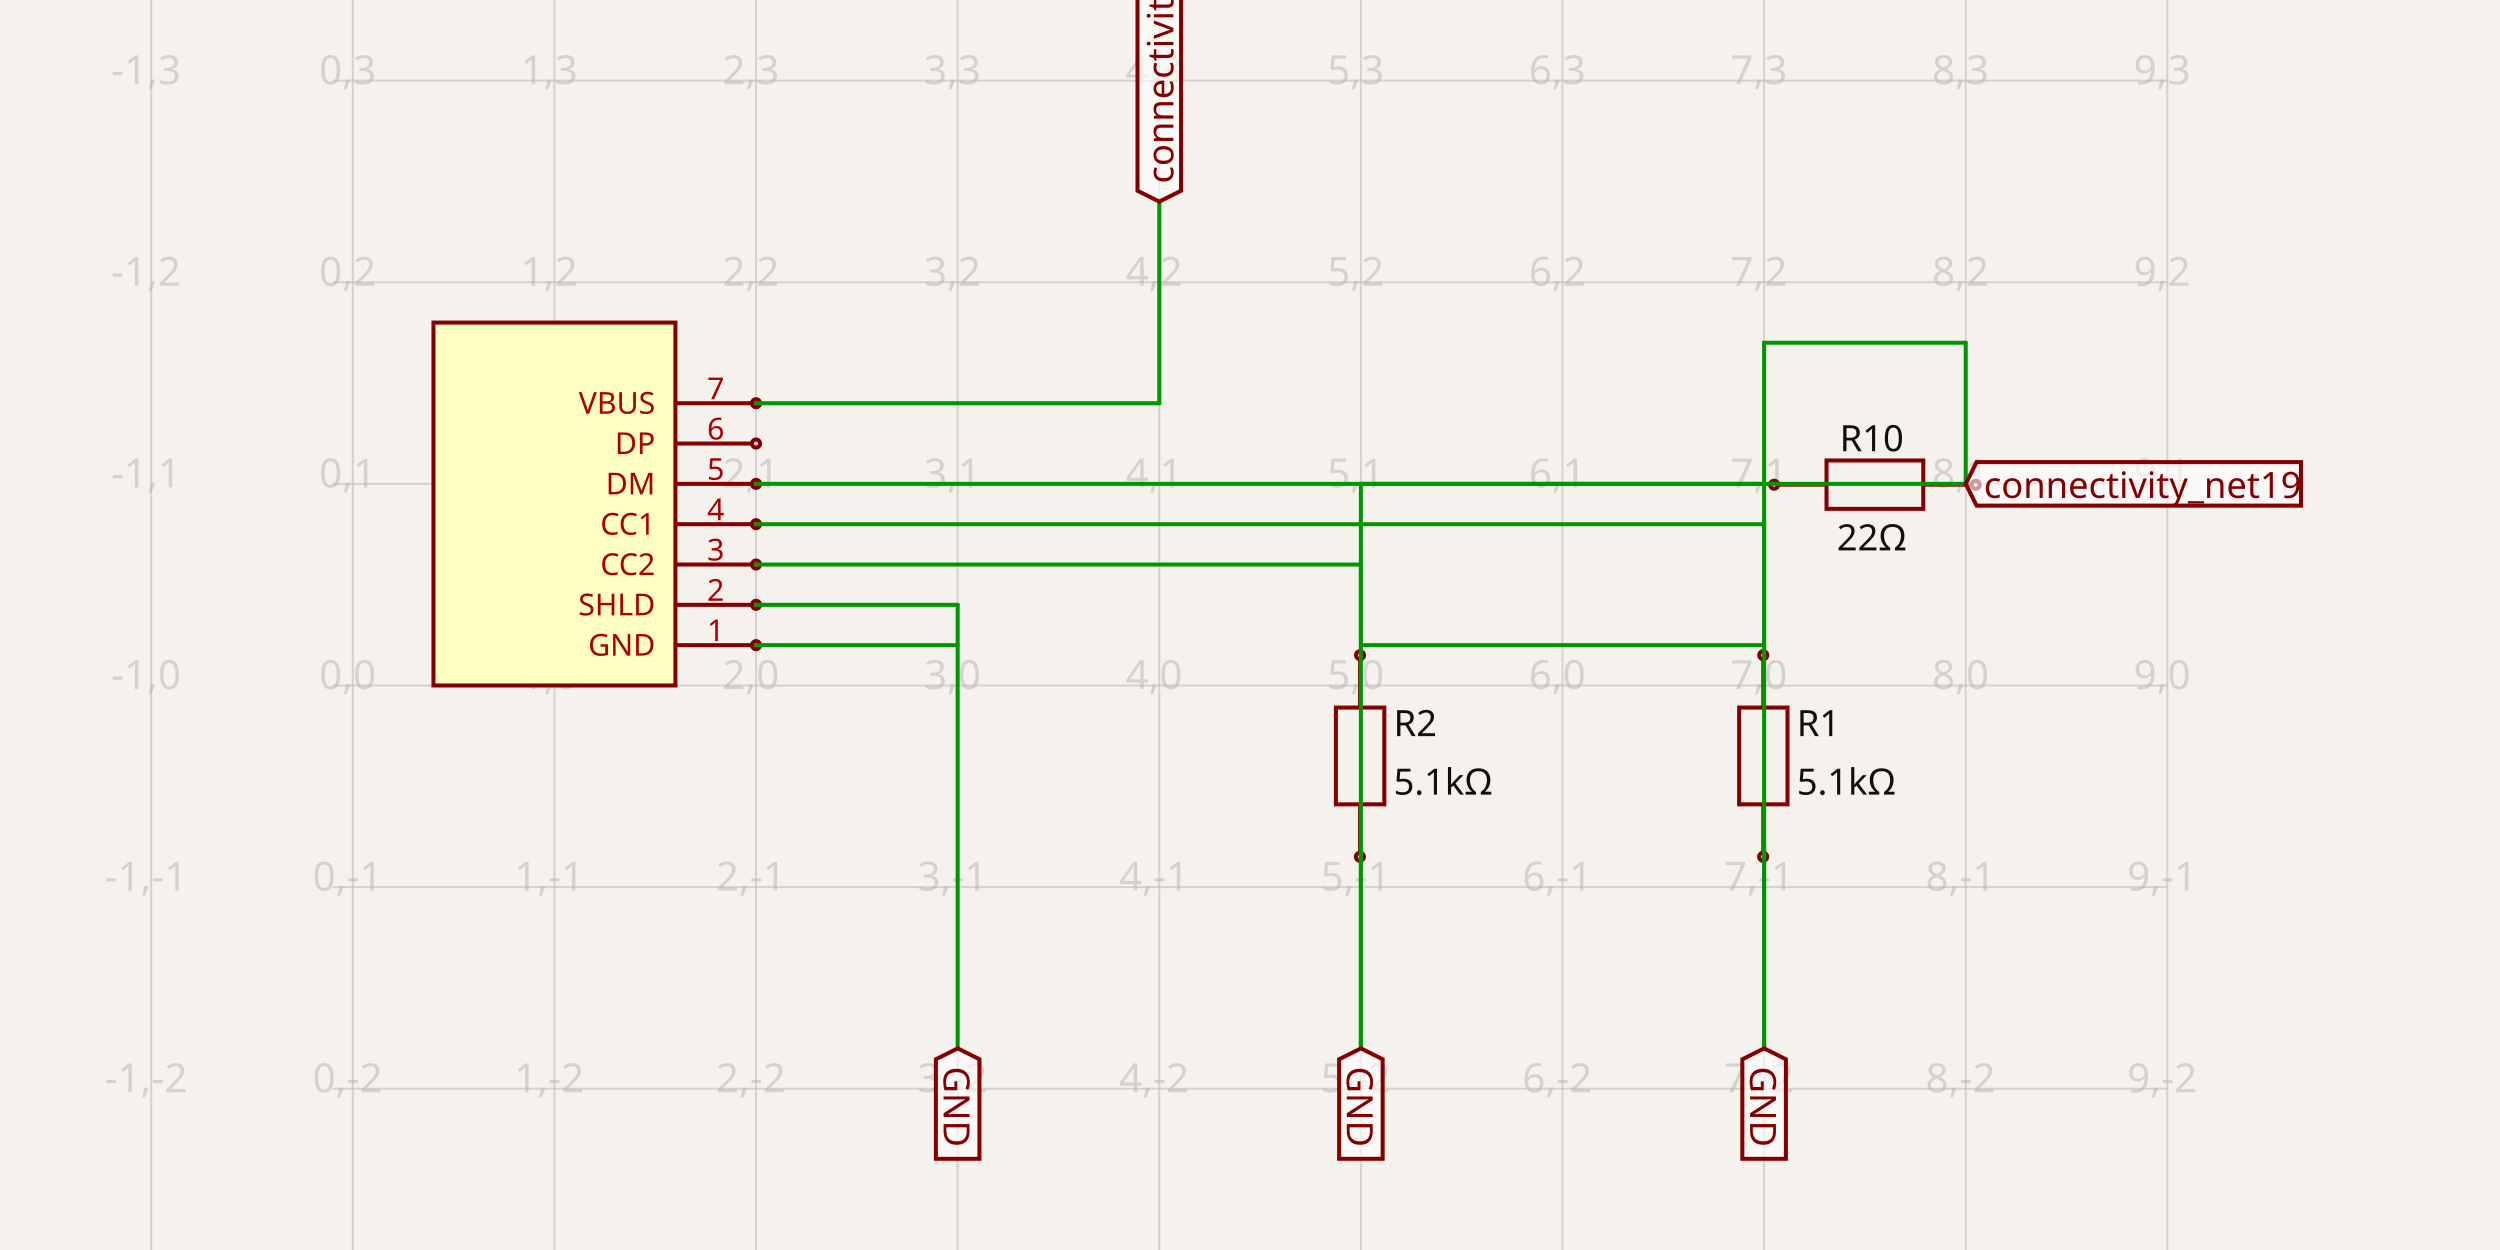
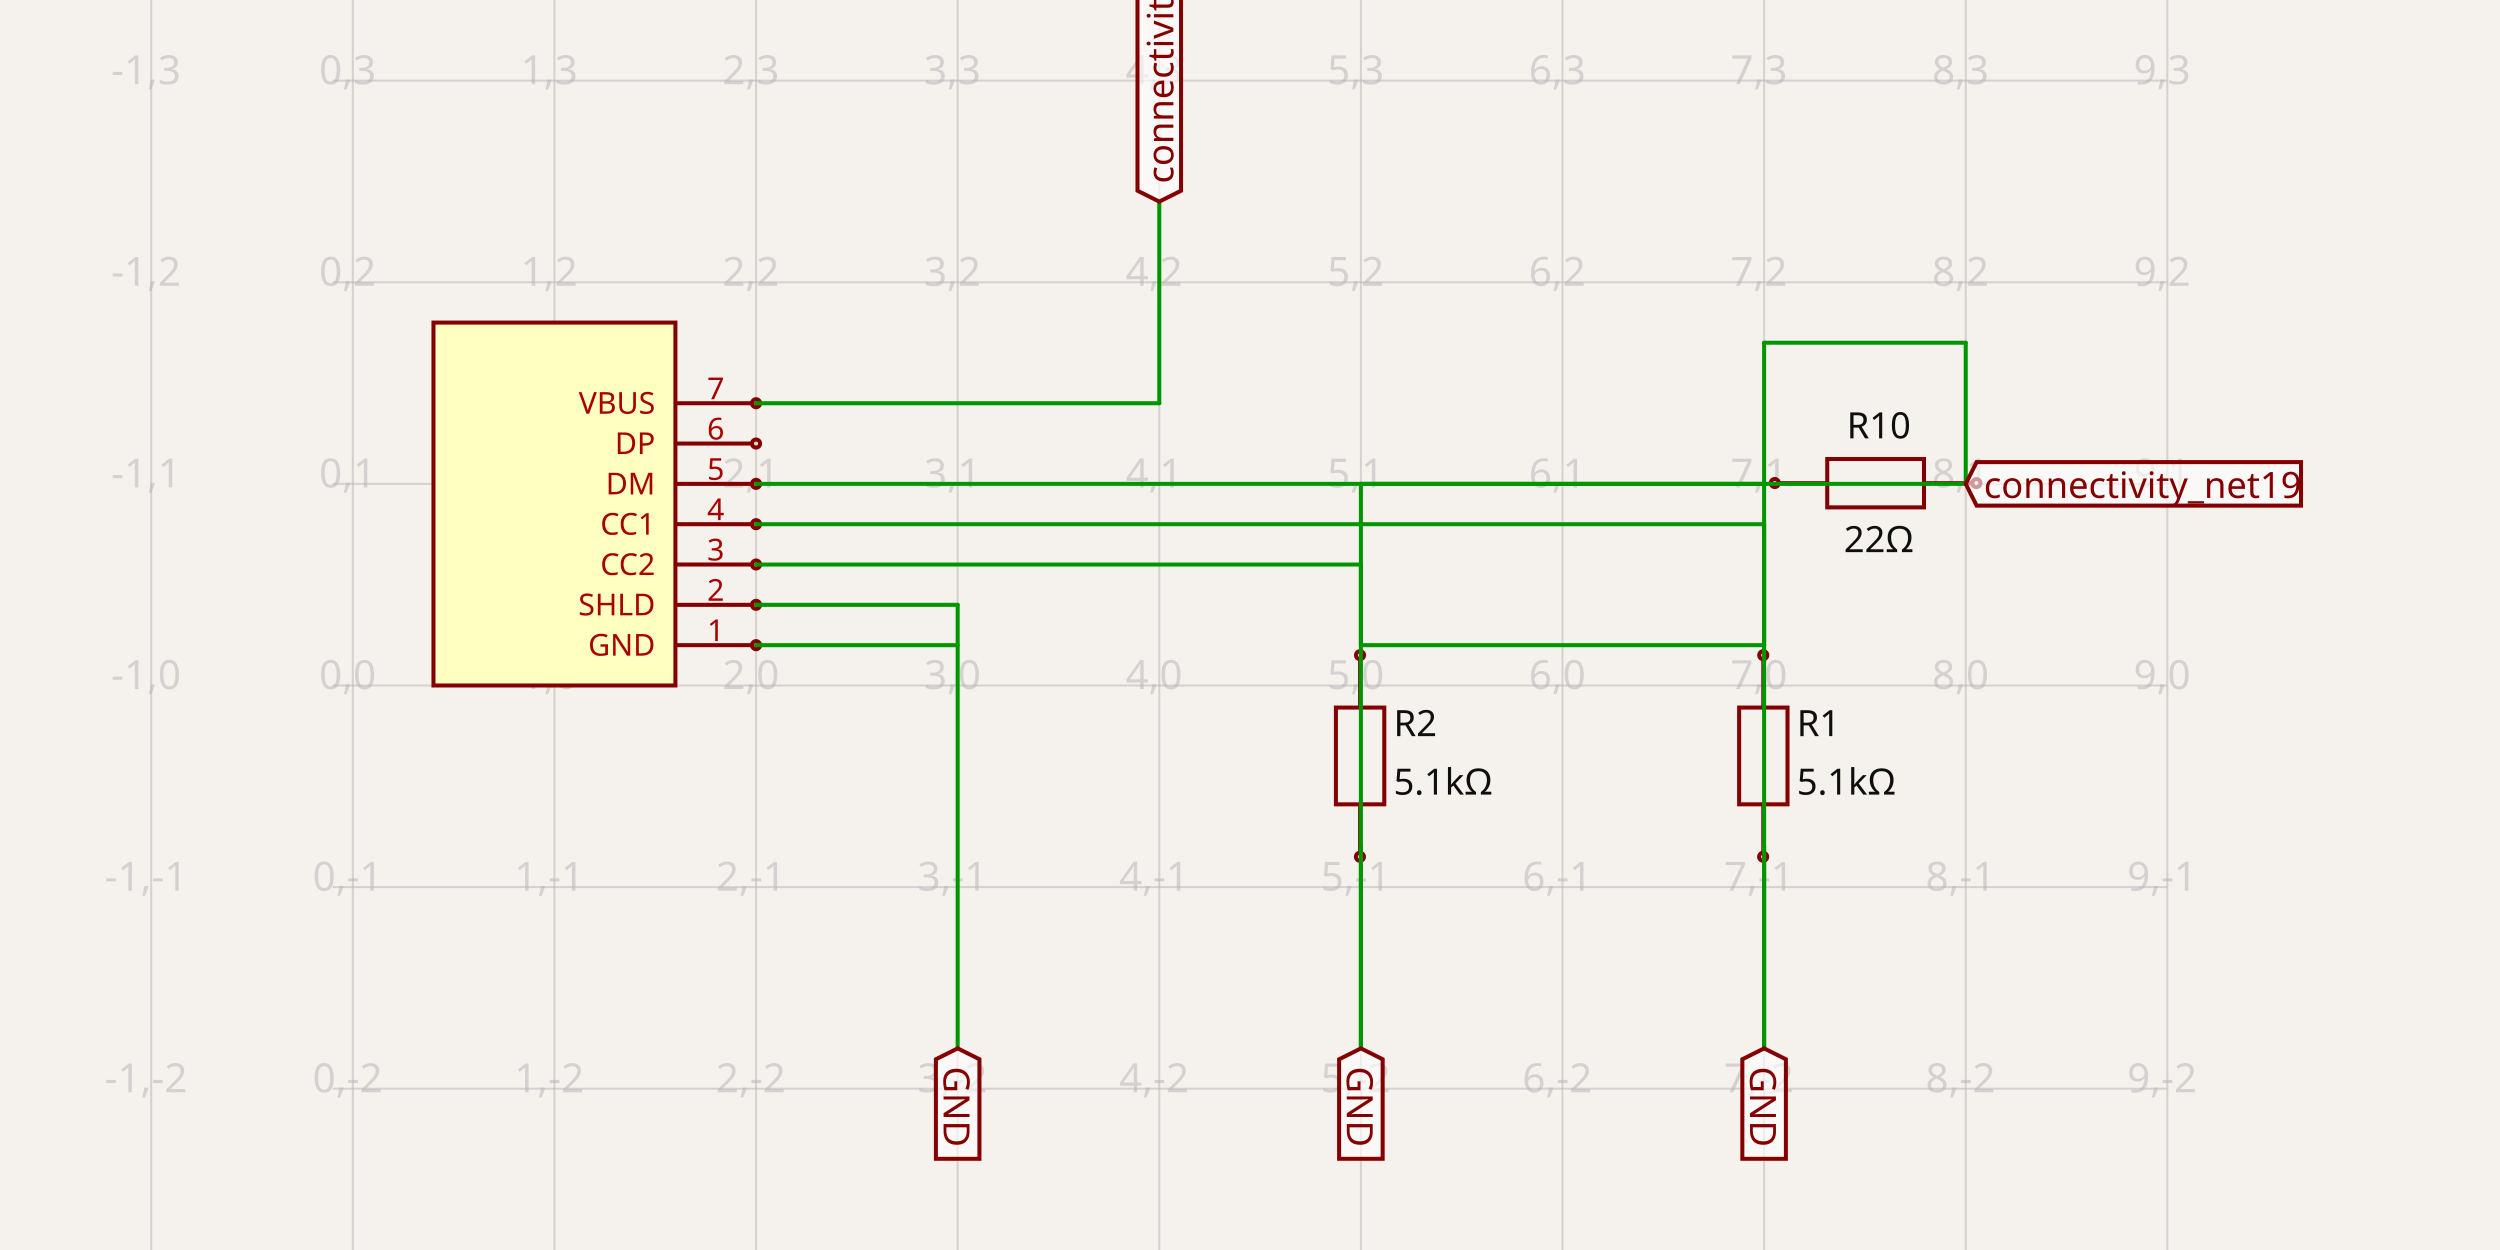
<svg xmlns="http://www.w3.org/2000/svg" width="1200" height="600" style="background-color: rgb(245, 241, 237)" data-real-to-screen-transform="matrix(96.7741935484,0,0,-96.7741935484,169.3548387097,329.0322580645)">
  <style>
              .boundary { fill: rgb(245, 241, 237); }
              .schematic-boundary { fill: none; stroke: #fff; }
              .component { fill: none; stroke: rgb(132, 0, 0); }
              .chip { fill: rgb(255, 255, 194); stroke: rgb(132, 0, 0); }
              .component-pin { fill: none; stroke: rgb(132, 0, 0); }
              .trace:hover {
                filter: invert(1);
              }
              .trace:hover .trace-crossing-outline {
                opacity: 0;
              }
              .text { font-family: sans-serif; fill: rgb(0, 150, 0); }
              .pin-number { fill: rgb(169, 0, 0); }
              .port-label { fill: rgb(0, 100, 100); }
              .component-name { fill: rgb(0, 100, 100); }
            </style>
  <rect class="boundary" x="0" y="0" width="1200" height="600" />
  <g class="grid">
    <line x1="72.581" y1="600" x2="72.581" y2="-6.002665031701326e-11" stroke="rgb(181, 181, 181)" stroke-width="0.968" stroke-opacity="0.5" />
    <line x1="169.355" y1="600" x2="169.355" y2="-6.002665031701326e-11" stroke="rgb(181, 181, 181)" stroke-width="0.968" stroke-opacity="0.5" />
    <line x1="266.129" y1="600" x2="266.129" y2="-6.002665031701326e-11" stroke="rgb(181, 181, 181)" stroke-width="0.968" stroke-opacity="0.5" />
    <line x1="362.903" y1="600" x2="362.903" y2="-6.002665031701326e-11" stroke="rgb(181, 181, 181)" stroke-width="0.968" stroke-opacity="0.5" />
    <line x1="459.677" y1="600" x2="459.677" y2="-6.002665031701326e-11" stroke="rgb(181, 181, 181)" stroke-width="0.968" stroke-opacity="0.5" />
    <line x1="556.452" y1="600" x2="556.452" y2="-6.002665031701326e-11" stroke="rgb(181, 181, 181)" stroke-width="0.968" stroke-opacity="0.5" />
    <line x1="653.226" y1="600" x2="653.226" y2="-6.002665031701326e-11" stroke="rgb(181, 181, 181)" stroke-width="0.968" stroke-opacity="0.5" />
    <line x1="750" y1="600" x2="750" y2="-6.002665031701326e-11" stroke="rgb(181, 181, 181)" stroke-width="0.968" stroke-opacity="0.5" />
    <line x1="846.774" y1="600" x2="846.774" y2="-6.002665031701326e-11" stroke="rgb(181, 181, 181)" stroke-width="0.968" stroke-opacity="0.5" />
    <line x1="943.548" y1="600" x2="943.548" y2="-6.002665031701326e-11" stroke="rgb(181, 181, 181)" stroke-width="0.968" stroke-opacity="0.5" />
    <line x1="1040.323" y1="600" x2="1040.323" y2="-6.002665031701326e-11" stroke="rgb(181, 181, 181)" stroke-width="0.968" stroke-opacity="0.5" />
    <line x1="159.677" y1="619.355" x2="1040.323" y2="619.355" stroke="rgb(181, 181, 181)" stroke-width="0.968" stroke-opacity="0.5" />
    <line x1="159.677" y1="522.581" x2="1040.323" y2="522.581" stroke="rgb(181, 181, 181)" stroke-width="0.968" stroke-opacity="0.5" />
    <line x1="159.677" y1="425.806" x2="1040.323" y2="425.806" stroke="rgb(181, 181, 181)" stroke-width="0.968" stroke-opacity="0.5" />
    <line x1="159.677" y1="329.032" x2="1040.323" y2="329.032" stroke="rgb(181, 181, 181)" stroke-width="0.968" stroke-opacity="0.5" />
    <line x1="159.677" y1="232.258" x2="1040.323" y2="232.258" stroke="rgb(181, 181, 181)" stroke-width="0.968" stroke-opacity="0.5" />
    <line x1="159.677" y1="135.484" x2="1040.323" y2="135.484" stroke="rgb(181, 181, 181)" stroke-width="0.968" stroke-opacity="0.5" />
    <line x1="159.677" y1="38.71" x2="1040.323" y2="38.71" stroke="rgb(181, 181, 181)" stroke-width="0.968" stroke-opacity="0.5" />
    <line x1="159.677" y1="-58.065" x2="1040.323" y2="-58.065" stroke="rgb(181, 181, 181)" stroke-width="0.968" stroke-opacity="0.5" />
    <text x="70.081" y="614.355" fill="rgb(181, 181, 181)" font-size="19.355" fill-opacity="0.5" text-anchor="middle" dominant-baseline="middle" font-family="sans-serif">-1,-3</text>
    <text x="70.081" y="517.581" fill="rgb(181, 181, 181)" font-size="19.355" fill-opacity="0.5" text-anchor="middle" dominant-baseline="middle" font-family="sans-serif">-1,-2</text>
    <text x="70.081" y="420.806" fill="rgb(181, 181, 181)" font-size="19.355" fill-opacity="0.5" text-anchor="middle" dominant-baseline="middle" font-family="sans-serif">-1,-1</text>
    <text x="70.081" y="324.032" fill="rgb(181, 181, 181)" font-size="19.355" fill-opacity="0.5" text-anchor="middle" dominant-baseline="middle" font-family="sans-serif">-1,0</text>
    <text x="70.081" y="227.258" fill="rgb(181, 181, 181)" font-size="19.355" fill-opacity="0.5" text-anchor="middle" dominant-baseline="middle" font-family="sans-serif">-1,1</text>
    <text x="70.081" y="130.484" fill="rgb(181, 181, 181)" font-size="19.355" fill-opacity="0.5" text-anchor="middle" dominant-baseline="middle" font-family="sans-serif">-1,2</text>
    <text x="70.081" y="33.71" fill="rgb(181, 181, 181)" font-size="19.355" fill-opacity="0.5" text-anchor="middle" dominant-baseline="middle" font-family="sans-serif">-1,3</text>
    <text x="70.081" y="-63.065" fill="rgb(181, 181, 181)" font-size="19.355" fill-opacity="0.5" text-anchor="middle" dominant-baseline="middle" font-family="sans-serif">-1,4</text>
    <text x="166.855" y="614.355" fill="rgb(181, 181, 181)" font-size="19.355" fill-opacity="0.5" text-anchor="middle" dominant-baseline="middle" font-family="sans-serif">0,-3</text>
    <text x="166.855" y="517.581" fill="rgb(181, 181, 181)" font-size="19.355" fill-opacity="0.5" text-anchor="middle" dominant-baseline="middle" font-family="sans-serif">0,-2</text>
    <text x="166.855" y="420.806" fill="rgb(181, 181, 181)" font-size="19.355" fill-opacity="0.5" text-anchor="middle" dominant-baseline="middle" font-family="sans-serif">0,-1</text>
    <text x="166.855" y="324.032" fill="rgb(181, 181, 181)" font-size="19.355" fill-opacity="0.5" text-anchor="middle" dominant-baseline="middle" font-family="sans-serif">0,0</text>
    <text x="166.855" y="227.258" fill="rgb(181, 181, 181)" font-size="19.355" fill-opacity="0.5" text-anchor="middle" dominant-baseline="middle" font-family="sans-serif">0,1</text>
    <text x="166.855" y="130.484" fill="rgb(181, 181, 181)" font-size="19.355" fill-opacity="0.5" text-anchor="middle" dominant-baseline="middle" font-family="sans-serif">0,2</text>
    <text x="166.855" y="33.71" fill="rgb(181, 181, 181)" font-size="19.355" fill-opacity="0.5" text-anchor="middle" dominant-baseline="middle" font-family="sans-serif">0,3</text>
    <text x="166.855" y="-63.065" fill="rgb(181, 181, 181)" font-size="19.355" fill-opacity="0.5" text-anchor="middle" dominant-baseline="middle" font-family="sans-serif">0,4</text>
    <text x="263.629" y="614.355" fill="rgb(181, 181, 181)" font-size="19.355" fill-opacity="0.5" text-anchor="middle" dominant-baseline="middle" font-family="sans-serif">1,-3</text>
    <text x="263.629" y="517.581" fill="rgb(181, 181, 181)" font-size="19.355" fill-opacity="0.5" text-anchor="middle" dominant-baseline="middle" font-family="sans-serif">1,-2</text>
    <text x="263.629" y="420.806" fill="rgb(181, 181, 181)" font-size="19.355" fill-opacity="0.5" text-anchor="middle" dominant-baseline="middle" font-family="sans-serif">1,-1</text>
    <text x="263.629" y="324.032" fill="rgb(181, 181, 181)" font-size="19.355" fill-opacity="0.5" text-anchor="middle" dominant-baseline="middle" font-family="sans-serif">1,0</text>
    <text x="263.629" y="227.258" fill="rgb(181, 181, 181)" font-size="19.355" fill-opacity="0.5" text-anchor="middle" dominant-baseline="middle" font-family="sans-serif">1,1</text>
    <text x="263.629" y="130.484" fill="rgb(181, 181, 181)" font-size="19.355" fill-opacity="0.5" text-anchor="middle" dominant-baseline="middle" font-family="sans-serif">1,2</text>
    <text x="263.629" y="33.71" fill="rgb(181, 181, 181)" font-size="19.355" fill-opacity="0.5" text-anchor="middle" dominant-baseline="middle" font-family="sans-serif">1,3</text>
    <text x="263.629" y="-63.065" fill="rgb(181, 181, 181)" font-size="19.355" fill-opacity="0.5" text-anchor="middle" dominant-baseline="middle" font-family="sans-serif">1,4</text>
    <text x="360.403" y="614.355" fill="rgb(181, 181, 181)" font-size="19.355" fill-opacity="0.5" text-anchor="middle" dominant-baseline="middle" font-family="sans-serif">2,-3</text>
    <text x="360.403" y="517.581" fill="rgb(181, 181, 181)" font-size="19.355" fill-opacity="0.5" text-anchor="middle" dominant-baseline="middle" font-family="sans-serif">2,-2</text>
    <text x="360.403" y="420.806" fill="rgb(181, 181, 181)" font-size="19.355" fill-opacity="0.5" text-anchor="middle" dominant-baseline="middle" font-family="sans-serif">2,-1</text>
    <text x="360.403" y="324.032" fill="rgb(181, 181, 181)" font-size="19.355" fill-opacity="0.5" text-anchor="middle" dominant-baseline="middle" font-family="sans-serif">2,0</text>
    <text x="360.403" y="227.258" fill="rgb(181, 181, 181)" font-size="19.355" fill-opacity="0.5" text-anchor="middle" dominant-baseline="middle" font-family="sans-serif">2,1</text>
    <text x="360.403" y="130.484" fill="rgb(181, 181, 181)" font-size="19.355" fill-opacity="0.5" text-anchor="middle" dominant-baseline="middle" font-family="sans-serif">2,2</text>
    <text x="360.403" y="33.71" fill="rgb(181, 181, 181)" font-size="19.355" fill-opacity="0.5" text-anchor="middle" dominant-baseline="middle" font-family="sans-serif">2,3</text>
    <text x="360.403" y="-63.065" fill="rgb(181, 181, 181)" font-size="19.355" fill-opacity="0.5" text-anchor="middle" dominant-baseline="middle" font-family="sans-serif">2,4</text>
    <text x="457.177" y="614.355" fill="rgb(181, 181, 181)" font-size="19.355" fill-opacity="0.5" text-anchor="middle" dominant-baseline="middle" font-family="sans-serif">3,-3</text>
    <text x="457.177" y="517.581" fill="rgb(181, 181, 181)" font-size="19.355" fill-opacity="0.5" text-anchor="middle" dominant-baseline="middle" font-family="sans-serif">3,-2</text>
    <text x="457.177" y="420.806" fill="rgb(181, 181, 181)" font-size="19.355" fill-opacity="0.5" text-anchor="middle" dominant-baseline="middle" font-family="sans-serif">3,-1</text>
    <text x="457.177" y="324.032" fill="rgb(181, 181, 181)" font-size="19.355" fill-opacity="0.5" text-anchor="middle" dominant-baseline="middle" font-family="sans-serif">3,0</text>
    <text x="457.177" y="227.258" fill="rgb(181, 181, 181)" font-size="19.355" fill-opacity="0.5" text-anchor="middle" dominant-baseline="middle" font-family="sans-serif">3,1</text>
    <text x="457.177" y="130.484" fill="rgb(181, 181, 181)" font-size="19.355" fill-opacity="0.5" text-anchor="middle" dominant-baseline="middle" font-family="sans-serif">3,2</text>
    <text x="457.177" y="33.71" fill="rgb(181, 181, 181)" font-size="19.355" fill-opacity="0.5" text-anchor="middle" dominant-baseline="middle" font-family="sans-serif">3,3</text>
    <text x="457.177" y="-63.065" fill="rgb(181, 181, 181)" font-size="19.355" fill-opacity="0.5" text-anchor="middle" dominant-baseline="middle" font-family="sans-serif">3,4</text>
    <text x="553.952" y="614.355" fill="rgb(181, 181, 181)" font-size="19.355" fill-opacity="0.5" text-anchor="middle" dominant-baseline="middle" font-family="sans-serif">4,-3</text>
    <text x="553.952" y="517.581" fill="rgb(181, 181, 181)" font-size="19.355" fill-opacity="0.5" text-anchor="middle" dominant-baseline="middle" font-family="sans-serif">4,-2</text>
    <text x="553.952" y="420.806" fill="rgb(181, 181, 181)" font-size="19.355" fill-opacity="0.5" text-anchor="middle" dominant-baseline="middle" font-family="sans-serif">4,-1</text>
    <text x="553.952" y="324.032" fill="rgb(181, 181, 181)" font-size="19.355" fill-opacity="0.5" text-anchor="middle" dominant-baseline="middle" font-family="sans-serif">4,0</text>
    <text x="553.952" y="227.258" fill="rgb(181, 181, 181)" font-size="19.355" fill-opacity="0.5" text-anchor="middle" dominant-baseline="middle" font-family="sans-serif">4,1</text>
    <text x="553.952" y="130.484" fill="rgb(181, 181, 181)" font-size="19.355" fill-opacity="0.5" text-anchor="middle" dominant-baseline="middle" font-family="sans-serif">4,2</text>
    <text x="553.952" y="33.71" fill="rgb(181, 181, 181)" font-size="19.355" fill-opacity="0.5" text-anchor="middle" dominant-baseline="middle" font-family="sans-serif">4,3</text>
    <text x="553.952" y="-63.065" fill="rgb(181, 181, 181)" font-size="19.355" fill-opacity="0.5" text-anchor="middle" dominant-baseline="middle" font-family="sans-serif">4,4</text>
    <text x="650.726" y="614.355" fill="rgb(181, 181, 181)" font-size="19.355" fill-opacity="0.5" text-anchor="middle" dominant-baseline="middle" font-family="sans-serif">5,-3</text>
    <text x="650.726" y="517.581" fill="rgb(181, 181, 181)" font-size="19.355" fill-opacity="0.5" text-anchor="middle" dominant-baseline="middle" font-family="sans-serif">5,-2</text>
    <text x="650.726" y="420.806" fill="rgb(181, 181, 181)" font-size="19.355" fill-opacity="0.5" text-anchor="middle" dominant-baseline="middle" font-family="sans-serif">5,-1</text>
    <text x="650.726" y="324.032" fill="rgb(181, 181, 181)" font-size="19.355" fill-opacity="0.5" text-anchor="middle" dominant-baseline="middle" font-family="sans-serif">5,0</text>
    <text x="650.726" y="227.258" fill="rgb(181, 181, 181)" font-size="19.355" fill-opacity="0.5" text-anchor="middle" dominant-baseline="middle" font-family="sans-serif">5,1</text>
    <text x="650.726" y="130.484" fill="rgb(181, 181, 181)" font-size="19.355" fill-opacity="0.5" text-anchor="middle" dominant-baseline="middle" font-family="sans-serif">5,2</text>
    <text x="650.726" y="33.71" fill="rgb(181, 181, 181)" font-size="19.355" fill-opacity="0.5" text-anchor="middle" dominant-baseline="middle" font-family="sans-serif">5,3</text>
    <text x="650.726" y="-63.065" fill="rgb(181, 181, 181)" font-size="19.355" fill-opacity="0.5" text-anchor="middle" dominant-baseline="middle" font-family="sans-serif">5,4</text>
    <text x="747.5" y="614.355" fill="rgb(181, 181, 181)" font-size="19.355" fill-opacity="0.5" text-anchor="middle" dominant-baseline="middle" font-family="sans-serif">6,-3</text>
    <text x="747.5" y="517.581" fill="rgb(181, 181, 181)" font-size="19.355" fill-opacity="0.5" text-anchor="middle" dominant-baseline="middle" font-family="sans-serif">6,-2</text>
    <text x="747.5" y="420.806" fill="rgb(181, 181, 181)" font-size="19.355" fill-opacity="0.5" text-anchor="middle" dominant-baseline="middle" font-family="sans-serif">6,-1</text>
    <text x="747.5" y="324.032" fill="rgb(181, 181, 181)" font-size="19.355" fill-opacity="0.5" text-anchor="middle" dominant-baseline="middle" font-family="sans-serif">6,0</text>
    <text x="747.5" y="227.258" fill="rgb(181, 181, 181)" font-size="19.355" fill-opacity="0.5" text-anchor="middle" dominant-baseline="middle" font-family="sans-serif">6,1</text>
    <text x="747.5" y="130.484" fill="rgb(181, 181, 181)" font-size="19.355" fill-opacity="0.5" text-anchor="middle" dominant-baseline="middle" font-family="sans-serif">6,2</text>
    <text x="747.5" y="33.71" fill="rgb(181, 181, 181)" font-size="19.355" fill-opacity="0.5" text-anchor="middle" dominant-baseline="middle" font-family="sans-serif">6,3</text>
    <text x="747.5" y="-63.065" fill="rgb(181, 181, 181)" font-size="19.355" fill-opacity="0.5" text-anchor="middle" dominant-baseline="middle" font-family="sans-serif">6,4</text>
    <text x="844.274" y="614.355" fill="rgb(181, 181, 181)" font-size="19.355" fill-opacity="0.5" text-anchor="middle" dominant-baseline="middle" font-family="sans-serif">7,-3</text>
    <text x="844.274" y="517.581" fill="rgb(181, 181, 181)" font-size="19.355" fill-opacity="0.5" text-anchor="middle" dominant-baseline="middle" font-family="sans-serif">7,-2</text>
    <text x="844.274" y="420.806" fill="rgb(181, 181, 181)" font-size="19.355" fill-opacity="0.5" text-anchor="middle" dominant-baseline="middle" font-family="sans-serif">7,-1</text>
    <text x="844.274" y="324.032" fill="rgb(181, 181, 181)" font-size="19.355" fill-opacity="0.5" text-anchor="middle" dominant-baseline="middle" font-family="sans-serif">7,0</text>
    <text x="844.274" y="227.258" fill="rgb(181, 181, 181)" font-size="19.355" fill-opacity="0.5" text-anchor="middle" dominant-baseline="middle" font-family="sans-serif">7,1</text>
    <text x="844.274" y="130.484" fill="rgb(181, 181, 181)" font-size="19.355" fill-opacity="0.5" text-anchor="middle" dominant-baseline="middle" font-family="sans-serif">7,2</text>
    <text x="844.274" y="33.71" fill="rgb(181, 181, 181)" font-size="19.355" fill-opacity="0.5" text-anchor="middle" dominant-baseline="middle" font-family="sans-serif">7,3</text>
    <text x="844.274" y="-63.065" fill="rgb(181, 181, 181)" font-size="19.355" fill-opacity="0.5" text-anchor="middle" dominant-baseline="middle" font-family="sans-serif">7,4</text>
    <text x="941.048" y="614.355" fill="rgb(181, 181, 181)" font-size="19.355" fill-opacity="0.5" text-anchor="middle" dominant-baseline="middle" font-family="sans-serif">8,-3</text>
    <text x="941.048" y="517.581" fill="rgb(181, 181, 181)" font-size="19.355" fill-opacity="0.5" text-anchor="middle" dominant-baseline="middle" font-family="sans-serif">8,-2</text>
    <text x="941.048" y="420.806" fill="rgb(181, 181, 181)" font-size="19.355" fill-opacity="0.5" text-anchor="middle" dominant-baseline="middle" font-family="sans-serif">8,-1</text>
    <text x="941.048" y="324.032" fill="rgb(181, 181, 181)" font-size="19.355" fill-opacity="0.5" text-anchor="middle" dominant-baseline="middle" font-family="sans-serif">8,0</text>
    <text x="941.048" y="227.258" fill="rgb(181, 181, 181)" font-size="19.355" fill-opacity="0.5" text-anchor="middle" dominant-baseline="middle" font-family="sans-serif">8,1</text>
    <text x="941.048" y="130.484" fill="rgb(181, 181, 181)" font-size="19.355" fill-opacity="0.5" text-anchor="middle" dominant-baseline="middle" font-family="sans-serif">8,2</text>
    <text x="941.048" y="33.71" fill="rgb(181, 181, 181)" font-size="19.355" fill-opacity="0.5" text-anchor="middle" dominant-baseline="middle" font-family="sans-serif">8,3</text>
    <text x="941.048" y="-63.065" fill="rgb(181, 181, 181)" font-size="19.355" fill-opacity="0.5" text-anchor="middle" dominant-baseline="middle" font-family="sans-serif">8,4</text>
    <text x="1037.823" y="614.355" fill="rgb(181, 181, 181)" font-size="19.355" fill-opacity="0.5" text-anchor="middle" dominant-baseline="middle" font-family="sans-serif">9,-3</text>
    <text x="1037.823" y="517.581" fill="rgb(181, 181, 181)" font-size="19.355" fill-opacity="0.5" text-anchor="middle" dominant-baseline="middle" font-family="sans-serif">9,-2</text>
    <text x="1037.823" y="420.806" fill="rgb(181, 181, 181)" font-size="19.355" fill-opacity="0.5" text-anchor="middle" dominant-baseline="middle" font-family="sans-serif">9,-1</text>
    <text x="1037.823" y="324.032" fill="rgb(181, 181, 181)" font-size="19.355" fill-opacity="0.5" text-anchor="middle" dominant-baseline="middle" font-family="sans-serif">9,0</text>
    <text x="1037.823" y="227.258" fill="rgb(181, 181, 181)" font-size="19.355" fill-opacity="0.5" text-anchor="middle" dominant-baseline="middle" font-family="sans-serif">9,1</text>
    <text x="1037.823" y="130.484" fill="rgb(181, 181, 181)" font-size="19.355" fill-opacity="0.5" text-anchor="middle" dominant-baseline="middle" font-family="sans-serif">9,2</text>
    <text x="1037.823" y="33.71" fill="rgb(181, 181, 181)" font-size="19.355" fill-opacity="0.5" text-anchor="middle" dominant-baseline="middle" font-family="sans-serif">9,3</text>
    <text x="1037.823" y="-63.065" fill="rgb(181, 181, 181)" font-size="19.355" fill-opacity="0.5" text-anchor="middle" dominant-baseline="middle" font-family="sans-serif">9,4</text>
  </g>
  <g data-circuit-json-type="schematic_component" data-schematic-component-id="schematic_component_0">
    <rect class="component chip" x="208.065" y="154.839" width="116.129" height="174.194" stroke-width="1.935px" fill="rgb(255, 255, 194)" stroke="rgb(132, 0, 0)" />
    <rect class="component-overlay" x="208.065" y="154.839" width="116.129" height="174.194" fill="transparent" />
    <line class="component-pin" x1="360.968" y1="193.548" x2="324.194" y2="193.548" stroke-width="1.935px" />
    <circle class="component-pin" cx="362.903" cy="193.548" r="1.935" stroke-width="1.935px" />
    <text class="pin-number" x="343.548" y="191.613" style="font-family: sans-serif;" fill="rgb(169, 0, 0)" text-anchor="middle" dominant-baseline="auto" font-size="14.516px" transform="">7</text>
    <text class="pin-number" x="314.516" y="193.548" style="font-family: sans-serif;" fill="rgb(169, 0, 0)" text-anchor="end" dominant-baseline="middle" font-size="14.516px" transform="">VBUS</text>
    <line class="component-pin" x1="360.968" y1="212.903" x2="324.194" y2="212.903" stroke-width="1.935px" />
    <circle class="component-pin" cx="362.903" cy="212.903" r="1.935" stroke-width="1.935px" />
    <text class="pin-number" x="343.548" y="210.968" style="font-family: sans-serif;" fill="rgb(169, 0, 0)" text-anchor="middle" dominant-baseline="auto" font-size="14.516px" transform="">6</text>
    <text class="pin-number" x="314.516" y="212.903" style="font-family: sans-serif;" fill="rgb(169, 0, 0)" text-anchor="end" dominant-baseline="middle" font-size="14.516px" transform="">DP</text>
    <line class="component-pin" x1="360.968" y1="232.258" x2="324.194" y2="232.258" stroke-width="1.935px" />
    <circle class="component-pin" cx="362.903" cy="232.258" r="1.935" stroke-width="1.935px" />
    <text class="pin-number" x="343.548" y="230.323" style="font-family: sans-serif;" fill="rgb(169, 0, 0)" text-anchor="middle" dominant-baseline="auto" font-size="14.516px" transform="">5</text>
    <text class="pin-number" x="314.516" y="232.258" style="font-family: sans-serif;" fill="rgb(169, 0, 0)" text-anchor="end" dominant-baseline="middle" font-size="14.516px" transform="">DM</text>
    <line class="component-pin" x1="360.968" y1="251.613" x2="324.194" y2="251.613" stroke-width="1.935px" />
    <circle class="component-pin" cx="362.903" cy="251.613" r="1.935" stroke-width="1.935px" />
    <text class="pin-number" x="343.548" y="249.677" style="font-family: sans-serif;" fill="rgb(169, 0, 0)" text-anchor="middle" dominant-baseline="auto" font-size="14.516px" transform="">4</text>
    <text class="pin-number" x="314.516" y="251.613" style="font-family: sans-serif;" fill="rgb(169, 0, 0)" text-anchor="end" dominant-baseline="middle" font-size="14.516px" transform="">CC1</text>
    <line class="component-pin" x1="360.968" y1="270.968" x2="324.194" y2="270.968" stroke-width="1.935px" />
    <circle class="component-pin" cx="362.903" cy="270.968" r="1.935" stroke-width="1.935px" />
    <text class="pin-number" x="343.548" y="269.032" style="font-family: sans-serif;" fill="rgb(169, 0, 0)" text-anchor="middle" dominant-baseline="auto" font-size="14.516px" transform="">3</text>
    <text class="pin-number" x="314.516" y="270.968" style="font-family: sans-serif;" fill="rgb(169, 0, 0)" text-anchor="end" dominant-baseline="middle" font-size="14.516px" transform="">CC2</text>
    <line class="component-pin" x1="360.968" y1="290.323" x2="324.194" y2="290.323" stroke-width="1.935px" />
    <circle class="component-pin" cx="362.903" cy="290.323" r="1.935" stroke-width="1.935px" />
    <text class="pin-number" x="343.548" y="288.387" style="font-family: sans-serif;" fill="rgb(169, 0, 0)" text-anchor="middle" dominant-baseline="auto" font-size="14.516px" transform="">2</text>
    <text class="pin-number" x="314.516" y="290.323" style="font-family: sans-serif;" fill="rgb(169, 0, 0)" text-anchor="end" dominant-baseline="middle" font-size="14.516px" transform="">SHLD</text>
    <line class="component-pin" x1="360.968" y1="309.677" x2="324.194" y2="309.677" stroke-width="1.935px" />
    <circle class="component-pin" cx="362.903" cy="309.677" r="1.935" stroke-width="1.935px" />
    <text class="pin-number" x="343.548" y="307.742" style="font-family: sans-serif;" fill="rgb(169, 0, 0)" text-anchor="middle" dominant-baseline="auto" font-size="14.516px" transform="">1</text>
    <text class="pin-number" x="314.516" y="309.677" style="font-family: sans-serif;" fill="rgb(169, 0, 0)" text-anchor="end" dominant-baseline="middle" font-size="14.516px" transform="">GND</text>
  </g>
  <g data-circuit-json-type="schematic_component" data-schematic-component-id="schematic_component_1">
-     <rect class="component-overlay" x="853.506" y="221.028" width="92.891" height="23.223" fill="transparent" />
-     <path d="M 853.506 232.639 L 876.729 232.639" stroke="rgb(132, 0, 0)" fill="none" stroke-width="1.935px" />
-     <path d="M 923.174 232.639 L 946.396 232.639" stroke="rgb(132, 0, 0)" fill="none" stroke-width="1.935px" />
-     <path d="M 899.951 221.028 L 923.174 221.028 L 923.174 244.251 L 876.729 244.251 L 876.729 221.028 L 899.951 221.028" stroke="rgb(132, 0, 0)" fill="none" stroke-width="1.935px" />
-     <text x="898.431" y="216.575" fill="rgb(15, 15, 15)" font-family="sans-serif" text-anchor="middle" dominant-baseline="auto" font-size="17.419px">R10</text>
-     <text x="898.431" y="250.662" fill="rgb(15, 15, 15)" font-family="sans-serif" text-anchor="middle" dominant-baseline="hanging" font-size="17.419px">22Ω</text>
-     <circle cx="851.58" cy="232.67" r="1.935px" stroke-width="1.935px" fill="none" stroke="rgb(132, 0, 0)" />
-     <circle cx="948.354" cy="232.718" r="1.935px" stroke-width="1.935px" fill="none" stroke="rgb(132, 0, 0)" />
+     <rect class="component-overlay" x="853.853" y="220.318" width="92.891" height="23.223" fill="transparent" />
+     <path d="M 946.744 231.93 L 923.521 231.93" stroke="rgb(132, 0, 0)" fill="none" stroke-width="1.935px" />
+     <path d="M 877.076 231.93 L 853.853 231.93" stroke="rgb(132, 0, 0)" fill="none" stroke-width="1.935px" />
+     <path d="M 900.299 243.541 L 877.076 243.541 L 877.076 220.318 L 923.521 220.318 L 923.521 243.541 L 900.299 243.541" stroke="rgb(132, 0, 0)" fill="none" stroke-width="1.935px" />
+     <text x="901.818" y="210.396" fill="rgb(15, 15, 15)" font-family="sans-serif" text-anchor="middle" dominant-baseline="auto" font-size="17.419px">R10</text>
+     <text x="901.818" y="251.504" fill="rgb(15, 15, 15)" font-family="sans-serif" text-anchor="middle" dominant-baseline="hanging" font-size="17.419px">22Ω</text>
+     <circle cx="948.67" cy="231.899" r="1.935px" stroke-width="1.935px" fill="none" stroke="rgb(132, 0, 0)" />
+     <circle cx="851.895" cy="231.851" r="1.935px" stroke-width="1.935px" fill="none" stroke="rgb(132, 0, 0)" />
  </g>
  <g data-circuit-json-type="schematic_component" data-schematic-component-id="schematic_component_2">
    <rect class="component-overlay" x="834.782" y="316.409" width="23.223" height="92.891" fill="transparent" />
    <path d="M 846.393 316.409 L 846.393 339.632" stroke="rgb(132, 0, 0)" fill="none" stroke-width="1.935px" />
    <path d="M 846.393 386.077 L 846.393 409.3" stroke="rgb(132, 0, 0)" fill="none" stroke-width="1.935px" />
    <path d="M 858.004 362.854 L 858.004 386.077 L 834.782 386.077 L 834.782 339.632 L 858.004 339.632 L 858.004 362.854" stroke="rgb(132, 0, 0)" fill="none" stroke-width="1.935px" />
    <text x="862.481" y="347.291" fill="rgb(15, 15, 15)" font-family="sans-serif" text-anchor="start" dominant-baseline="middle" font-size="17.419px">R1</text>
    <text x="862.481" y="375.378" fill="rgb(15, 15, 15)" font-family="sans-serif" text-anchor="start" dominant-baseline="middle" font-size="17.419px">5.1kΩ</text>
    <circle cx="846.362" cy="314.483" r="1.935px" stroke-width="1.935px" fill="none" stroke="rgb(132, 0, 0)" />
    <circle cx="846.314" cy="411.258" r="1.935px" stroke-width="1.935px" fill="none" stroke="rgb(132, 0, 0)" />
  </g>
  <g data-circuit-json-type="schematic_component" data-schematic-component-id="schematic_component_3">
    <rect class="component-overlay" x="641.233" y="316.409" width="23.223" height="92.891" fill="transparent" />
    <path d="M 652.845 316.409 L 652.845 339.632" stroke="rgb(132, 0, 0)" fill="none" stroke-width="1.935px" />
    <path d="M 652.845 386.077 L 652.845 409.3" stroke="rgb(132, 0, 0)" fill="none" stroke-width="1.935px" />
    <path d="M 664.456 362.854 L 664.456 386.077 L 641.233 386.077 L 641.233 339.632 L 664.456 339.632 L 664.456 362.854" stroke="rgb(132, 0, 0)" fill="none" stroke-width="1.935px" />
    <text x="668.932" y="347.291" fill="rgb(15, 15, 15)" font-family="sans-serif" text-anchor="start" dominant-baseline="middle" font-size="17.419px">R2</text>
    <text x="668.932" y="375.378" fill="rgb(15, 15, 15)" font-family="sans-serif" text-anchor="start" dominant-baseline="middle" font-size="17.419px">5.1kΩ</text>
    <circle cx="652.813" cy="314.483" r="1.935px" stroke-width="1.935px" fill="none" stroke="rgb(132, 0, 0)" />
    <circle cx="652.765" cy="411.258" r="1.935px" stroke-width="1.935px" fill="none" stroke="rgb(132, 0, 0)" />
  </g>
  <g class="trace" data-circuit-json-type="schematic_trace" data-schematic-trace-id="asd">
    <path d="M 362.903 193.548 L 556.452 193.548" class="trace-invisible-hover-outline" stroke="rgb(0, 150, 0)" fill="none" stroke-width="15.484px" stroke-linecap="round" opacity="0" stroke-linejoin="round" />
    <path d="M 362.903 193.548 L 556.452 193.548" stroke="rgb(0, 150, 0)" fill="none" stroke-width="1.935px" stroke-linecap="round" stroke-linejoin="round" />
  </g>
  <g class="trace" data-circuit-json-type="schematic_trace" data-schematic-trace-id="asd">
    <path d="M 556.452 193.548 L 556.452 96.774" class="trace-invisible-hover-outline" stroke="rgb(0, 150, 0)" fill="none" stroke-width="15.484px" stroke-linecap="round" opacity="0" stroke-linejoin="round" />
    <path d="M 556.452 193.548 L 556.452 96.774" stroke="rgb(0, 150, 0)" fill="none" stroke-width="1.935px" stroke-linecap="round" stroke-linejoin="round" />
  </g>
  <g class="trace" data-circuit-json-type="schematic_trace" data-schematic-trace-id="asd">
    <path d="M 362.903 232.258 L 846.774 232.258" class="trace-invisible-hover-outline" stroke="rgb(0, 150, 0)" fill="none" stroke-width="15.484px" stroke-linecap="round" opacity="0" stroke-linejoin="round" />
    <path d="M 362.903 232.258 L 846.774 232.258" stroke="rgb(0, 150, 0)" fill="none" stroke-width="1.935px" stroke-linecap="round" stroke-linejoin="round" />
  </g>
  <g class="trace" data-circuit-json-type="schematic_trace" data-schematic-trace-id="asd">
    <path d="M 846.774 232.258 L 943.548 232.258" class="trace-invisible-hover-outline" stroke="rgb(0, 150, 0)" fill="none" stroke-width="15.484px" stroke-linecap="round" opacity="0" stroke-linejoin="round" />
    <path d="M 846.774 232.258 L 943.548 232.258" stroke="rgb(0, 150, 0)" fill="none" stroke-width="1.935px" stroke-linecap="round" stroke-linejoin="round" />
  </g>
  <g class="trace" data-circuit-json-type="schematic_trace" data-schematic-trace-id="asd">
    <path d="M 362.903 251.613 L 846.774 251.613" class="trace-invisible-hover-outline" stroke="rgb(0, 150, 0)" fill="none" stroke-width="15.484px" stroke-linecap="round" opacity="0" stroke-linejoin="round" />
    <path d="M 362.903 251.613 L 846.774 251.613" stroke="rgb(0, 150, 0)" fill="none" stroke-width="1.935px" stroke-linecap="round" stroke-linejoin="round" />
  </g>
  <g class="trace" data-circuit-json-type="schematic_trace" data-schematic-trace-id="asd">
    <path d="M 846.774 251.613 L 846.774 309.677" class="trace-invisible-hover-outline" stroke="rgb(0, 150, 0)" fill="none" stroke-width="15.484px" stroke-linecap="round" opacity="0" stroke-linejoin="round" />
    <path d="M 846.774 251.613 L 846.774 309.677" stroke="rgb(0, 150, 0)" fill="none" stroke-width="1.935px" stroke-linecap="round" stroke-linejoin="round" />
  </g>
  <g class="trace" data-circuit-json-type="schematic_trace" data-schematic-trace-id="asd">
    <path d="M 846.774 406.452 L 846.774 503.226" class="trace-invisible-hover-outline" stroke="rgb(0, 150, 0)" fill="none" stroke-width="15.484px" stroke-linecap="round" opacity="0" stroke-linejoin="round" />
    <path d="M 846.774 406.452 L 846.774 503.226" stroke="rgb(0, 150, 0)" fill="none" stroke-width="1.935px" stroke-linecap="round" stroke-linejoin="round" />
  </g>
  <g class="trace" data-circuit-json-type="schematic_trace" data-schematic-trace-id="asd">
    <path d="M 362.903 270.968 L 653.226 270.968" class="trace-invisible-hover-outline" stroke="rgb(0, 150, 0)" fill="none" stroke-width="15.484px" stroke-linecap="round" opacity="0" stroke-linejoin="round" />
    <path d="M 362.903 270.968 L 653.226 270.968" stroke="rgb(0, 150, 0)" fill="none" stroke-width="1.935px" stroke-linecap="round" stroke-linejoin="round" />
  </g>
  <g class="trace" data-circuit-json-type="schematic_trace" data-schematic-trace-id="asd">
    <path d="M 653.226 270.968 L 653.226 309.677" class="trace-invisible-hover-outline" stroke="rgb(0, 150, 0)" fill="none" stroke-width="15.484px" stroke-linecap="round" opacity="0" stroke-linejoin="round" />
    <path d="M 653.226 270.968 L 653.226 309.677" stroke="rgb(0, 150, 0)" fill="none" stroke-width="1.935px" stroke-linecap="round" stroke-linejoin="round" />
  </g>
  <g class="trace" data-circuit-json-type="schematic_trace" data-schematic-trace-id="asd">
    <path d="M 653.226 406.452 L 653.226 503.226" class="trace-invisible-hover-outline" stroke="rgb(0, 150, 0)" fill="none" stroke-width="15.484px" stroke-linecap="round" opacity="0" stroke-linejoin="round" />
    <path d="M 653.226 406.452 L 653.226 503.226" stroke="rgb(0, 150, 0)" fill="none" stroke-width="1.935px" stroke-linecap="round" stroke-linejoin="round" />
  </g>
  <g class="trace" data-circuit-json-type="schematic_trace" data-schematic-trace-id="asd">
    <path d="M 362.903 290.323 L 459.677 290.323" class="trace-invisible-hover-outline" stroke="rgb(0, 150, 0)" fill="none" stroke-width="15.484px" stroke-linecap="round" opacity="0" stroke-linejoin="round" />
    <path d="M 362.903 290.323 L 459.677 290.323" stroke="rgb(0, 150, 0)" fill="none" stroke-width="1.935px" stroke-linecap="round" stroke-linejoin="round" />
  </g>
  <g class="trace" data-circuit-json-type="schematic_trace" data-schematic-trace-id="asd">
    <path d="M 459.677 290.323 L 459.677 503.226" class="trace-invisible-hover-outline" stroke="rgb(0, 150, 0)" fill="none" stroke-width="15.484px" stroke-linecap="round" opacity="0" stroke-linejoin="round" />
    <path d="M 459.677 290.323 L 459.677 503.226" stroke="rgb(0, 150, 0)" fill="none" stroke-width="1.935px" stroke-linecap="round" stroke-linejoin="round" />
  </g>
  <g class="trace" data-circuit-json-type="schematic_trace" data-schematic-trace-id="asd">
    <path d="M 362.903 309.677 L 459.677 309.677" class="trace-invisible-hover-outline" stroke="rgb(0, 150, 0)" fill="none" stroke-width="15.484px" stroke-linecap="round" opacity="0" stroke-linejoin="round" />
    <path d="M 362.903 309.677 L 459.677 309.677" stroke="rgb(0, 150, 0)" fill="none" stroke-width="1.935px" stroke-linecap="round" stroke-linejoin="round" />
  </g>
  <g class="trace" data-circuit-json-type="schematic_trace" data-schematic-trace-id="asd">
    <path d="M 846.774 232.258 L 653.226 232.258" class="trace-invisible-hover-outline" stroke="rgb(0, 150, 0)" fill="none" stroke-width="15.484px" stroke-linecap="round" opacity="0" stroke-linejoin="round" />
    <path d="M 846.774 232.258 L 653.226 232.258" stroke="rgb(0, 150, 0)" fill="none" stroke-width="1.935px" stroke-linecap="round" stroke-linejoin="round" />
  </g>
  <g class="trace" data-circuit-json-type="schematic_trace" data-schematic-trace-id="asd">
    <path d="M 653.226 232.258 L 653.226 406.452" class="trace-invisible-hover-outline" stroke="rgb(0, 150, 0)" fill="none" stroke-width="15.484px" stroke-linecap="round" opacity="0" stroke-linejoin="round" />
    <path d="M 653.226 232.258 L 653.226 406.452" stroke="rgb(0, 150, 0)" fill="none" stroke-width="1.935px" stroke-linecap="round" stroke-linejoin="round" />
  </g>
  <g class="trace" data-circuit-json-type="schematic_trace" data-schematic-trace-id="asd">
    <path d="M 653.226 503.226 L 653.226 406.452" class="trace-invisible-hover-outline" stroke="rgb(0, 150, 0)" fill="none" stroke-width="15.484px" stroke-linecap="round" opacity="0" stroke-linejoin="round" />
    <path d="M 653.226 503.226 L 653.226 406.452" stroke="rgb(0, 150, 0)" fill="none" stroke-width="1.935px" stroke-linecap="round" stroke-linejoin="round" />
  </g>
  <g class="trace" data-circuit-json-type="schematic_trace" data-schematic-trace-id="asd">
    <path d="M 846.774 309.677 L 846.774 164.516" class="trace-invisible-hover-outline" stroke="rgb(0, 150, 0)" fill="none" stroke-width="15.484px" stroke-linecap="round" opacity="0" stroke-linejoin="round" />
    <path d="M 846.774 309.677 L 846.774 164.516" stroke="rgb(0, 150, 0)" fill="none" stroke-width="1.935px" stroke-linecap="round" stroke-linejoin="round" />
  </g>
  <g class="trace" data-circuit-json-type="schematic_trace" data-schematic-trace-id="asd">
    <path d="M 846.774 164.516 L 943.548 164.516" class="trace-invisible-hover-outline" stroke="rgb(0, 150, 0)" fill="none" stroke-width="15.484px" stroke-linecap="round" opacity="0" stroke-linejoin="round" />
    <path d="M 846.774 164.516 L 943.548 164.516" stroke="rgb(0, 150, 0)" fill="none" stroke-width="1.935px" stroke-linecap="round" stroke-linejoin="round" />
  </g>
  <g class="trace" data-circuit-json-type="schematic_trace" data-schematic-trace-id="asd">
    <path d="M 943.548 164.516 L 943.548 232.258" class="trace-invisible-hover-outline" stroke="rgb(0, 150, 0)" fill="none" stroke-width="15.484px" stroke-linecap="round" opacity="0" stroke-linejoin="round" />
    <path d="M 943.548 164.516 L 943.548 232.258" stroke="rgb(0, 150, 0)" fill="none" stroke-width="1.935px" stroke-linecap="round" stroke-linejoin="round" />
  </g>
  <g class="trace" data-circuit-json-type="schematic_trace" data-schematic-trace-id="asd">
    <path d="M 653.226 309.677 L 846.774 309.677" class="trace-invisible-hover-outline" stroke="rgb(0, 150, 0)" fill="none" stroke-width="15.484px" stroke-linecap="round" opacity="0" stroke-linejoin="round" />
    <path d="M 653.226 309.677 L 846.774 309.677" stroke="rgb(0, 150, 0)" fill="none" stroke-width="1.935px" stroke-linecap="round" stroke-linejoin="round" />
  </g>
  <g class="trace" data-circuit-json-type="schematic_trace" data-schematic-trace-id="asd">
    <path d="M 846.774 309.677 L 846.774 406.452" class="trace-invisible-hover-outline" stroke="rgb(0, 150, 0)" fill="none" stroke-width="15.484px" stroke-linecap="round" opacity="0" stroke-linejoin="round" />
    <path d="M 846.774 309.677 L 846.774 406.452" stroke="rgb(0, 150, 0)" fill="none" stroke-width="1.935px" stroke-linecap="round" stroke-linejoin="round" />
  </g>
  <g class="trace" data-circuit-json-type="schematic_trace" data-schematic-trace-id="asd">
    <path d="M 846.774 503.226 L 846.774 406.452" class="trace-invisible-hover-outline" stroke="rgb(0, 150, 0)" fill="none" stroke-width="15.484px" stroke-linecap="round" opacity="0" stroke-linejoin="round" />
    <path d="M 846.774 503.226 L 846.774 406.452" stroke="rgb(0, 150, 0)" fill="none" stroke-width="1.935px" stroke-linecap="round" stroke-linejoin="round" />
  </g>
  <path class="net-label" d="     M 556.452,96.774     L 546,91.548     L 546,-64.168     L 566.903,-64.168     L 566.903,91.548     Z   " fill="rgba(255, 255, 255, 0.6)" stroke="rgb(132, 0, 0)" stroke-width="1.935px" />
  <text class="net-label-text" x="556.452" y="88.065" fill="rgb(132, 0, 0)" text-anchor="start" dominant-baseline="central" font-family="sans-serif" font-variant-numeric="tabular-nums" font-size="17.419px" transform="rotate(-90 556.4516 88.06452)">connectivity_net16</text>
  <path class="net-label" d="     M 943.548,232.258     L 948.774,221.806     L 1104.49,221.806     L 1104.49,242.71     L 948.774,242.71     Z   " fill="rgba(255, 255, 255, 0.6)" stroke="rgb(132, 0, 0)" stroke-width="1.935px" />
  <text class="net-label-text" x="952.258" y="232.258" fill="rgb(132, 0, 0)" text-anchor="start" dominant-baseline="central" font-family="sans-serif" font-variant-numeric="tabular-nums" font-size="17.419px" transform="">connectivity_net19</text>
  <path class="net-label" d="     M 846.774,503.226     L 857.226,508.452     L 857.226,556.232     L 836.323,556.232     L 836.323,508.452     Z   " fill="rgba(255, 255, 255, 0.6)" stroke="rgb(132, 0, 0)" stroke-width="1.935px" />
  <text class="net-label-text" x="846.774" y="511.935" fill="rgb(132, 0, 0)" text-anchor="start" dominant-baseline="central" font-family="sans-serif" font-variant-numeric="tabular-nums" font-size="17.419px" transform="rotate(90 846.7742 511.9355)">GND</text>
  <path class="net-label" d="     M 653.226,503.226     L 663.677,508.452     L 663.677,556.232     L 642.774,556.232     L 642.774,508.452     Z   " fill="rgba(255, 255, 255, 0.6)" stroke="rgb(132, 0, 0)" stroke-width="1.935px" />
  <text class="net-label-text" x="653.226" y="511.935" fill="rgb(132, 0, 0)" text-anchor="start" dominant-baseline="central" font-family="sans-serif" font-variant-numeric="tabular-nums" font-size="17.419px" transform="rotate(90 653.2258 511.9355)">GND</text>
  <path class="net-label" d="     M 459.677,503.226     L 470.129,508.452     L 470.129,556.232     L 449.226,556.232     L 449.226,508.452     Z   " fill="rgba(255, 255, 255, 0.6)" stroke="rgb(132, 0, 0)" stroke-width="1.935px" />
  <text class="net-label-text" x="459.677" y="511.935" fill="rgb(132, 0, 0)" text-anchor="start" dominant-baseline="central" font-family="sans-serif" font-variant-numeric="tabular-nums" font-size="17.419px" transform="rotate(90 459.6774 511.9355)">GND</text>
</svg>
